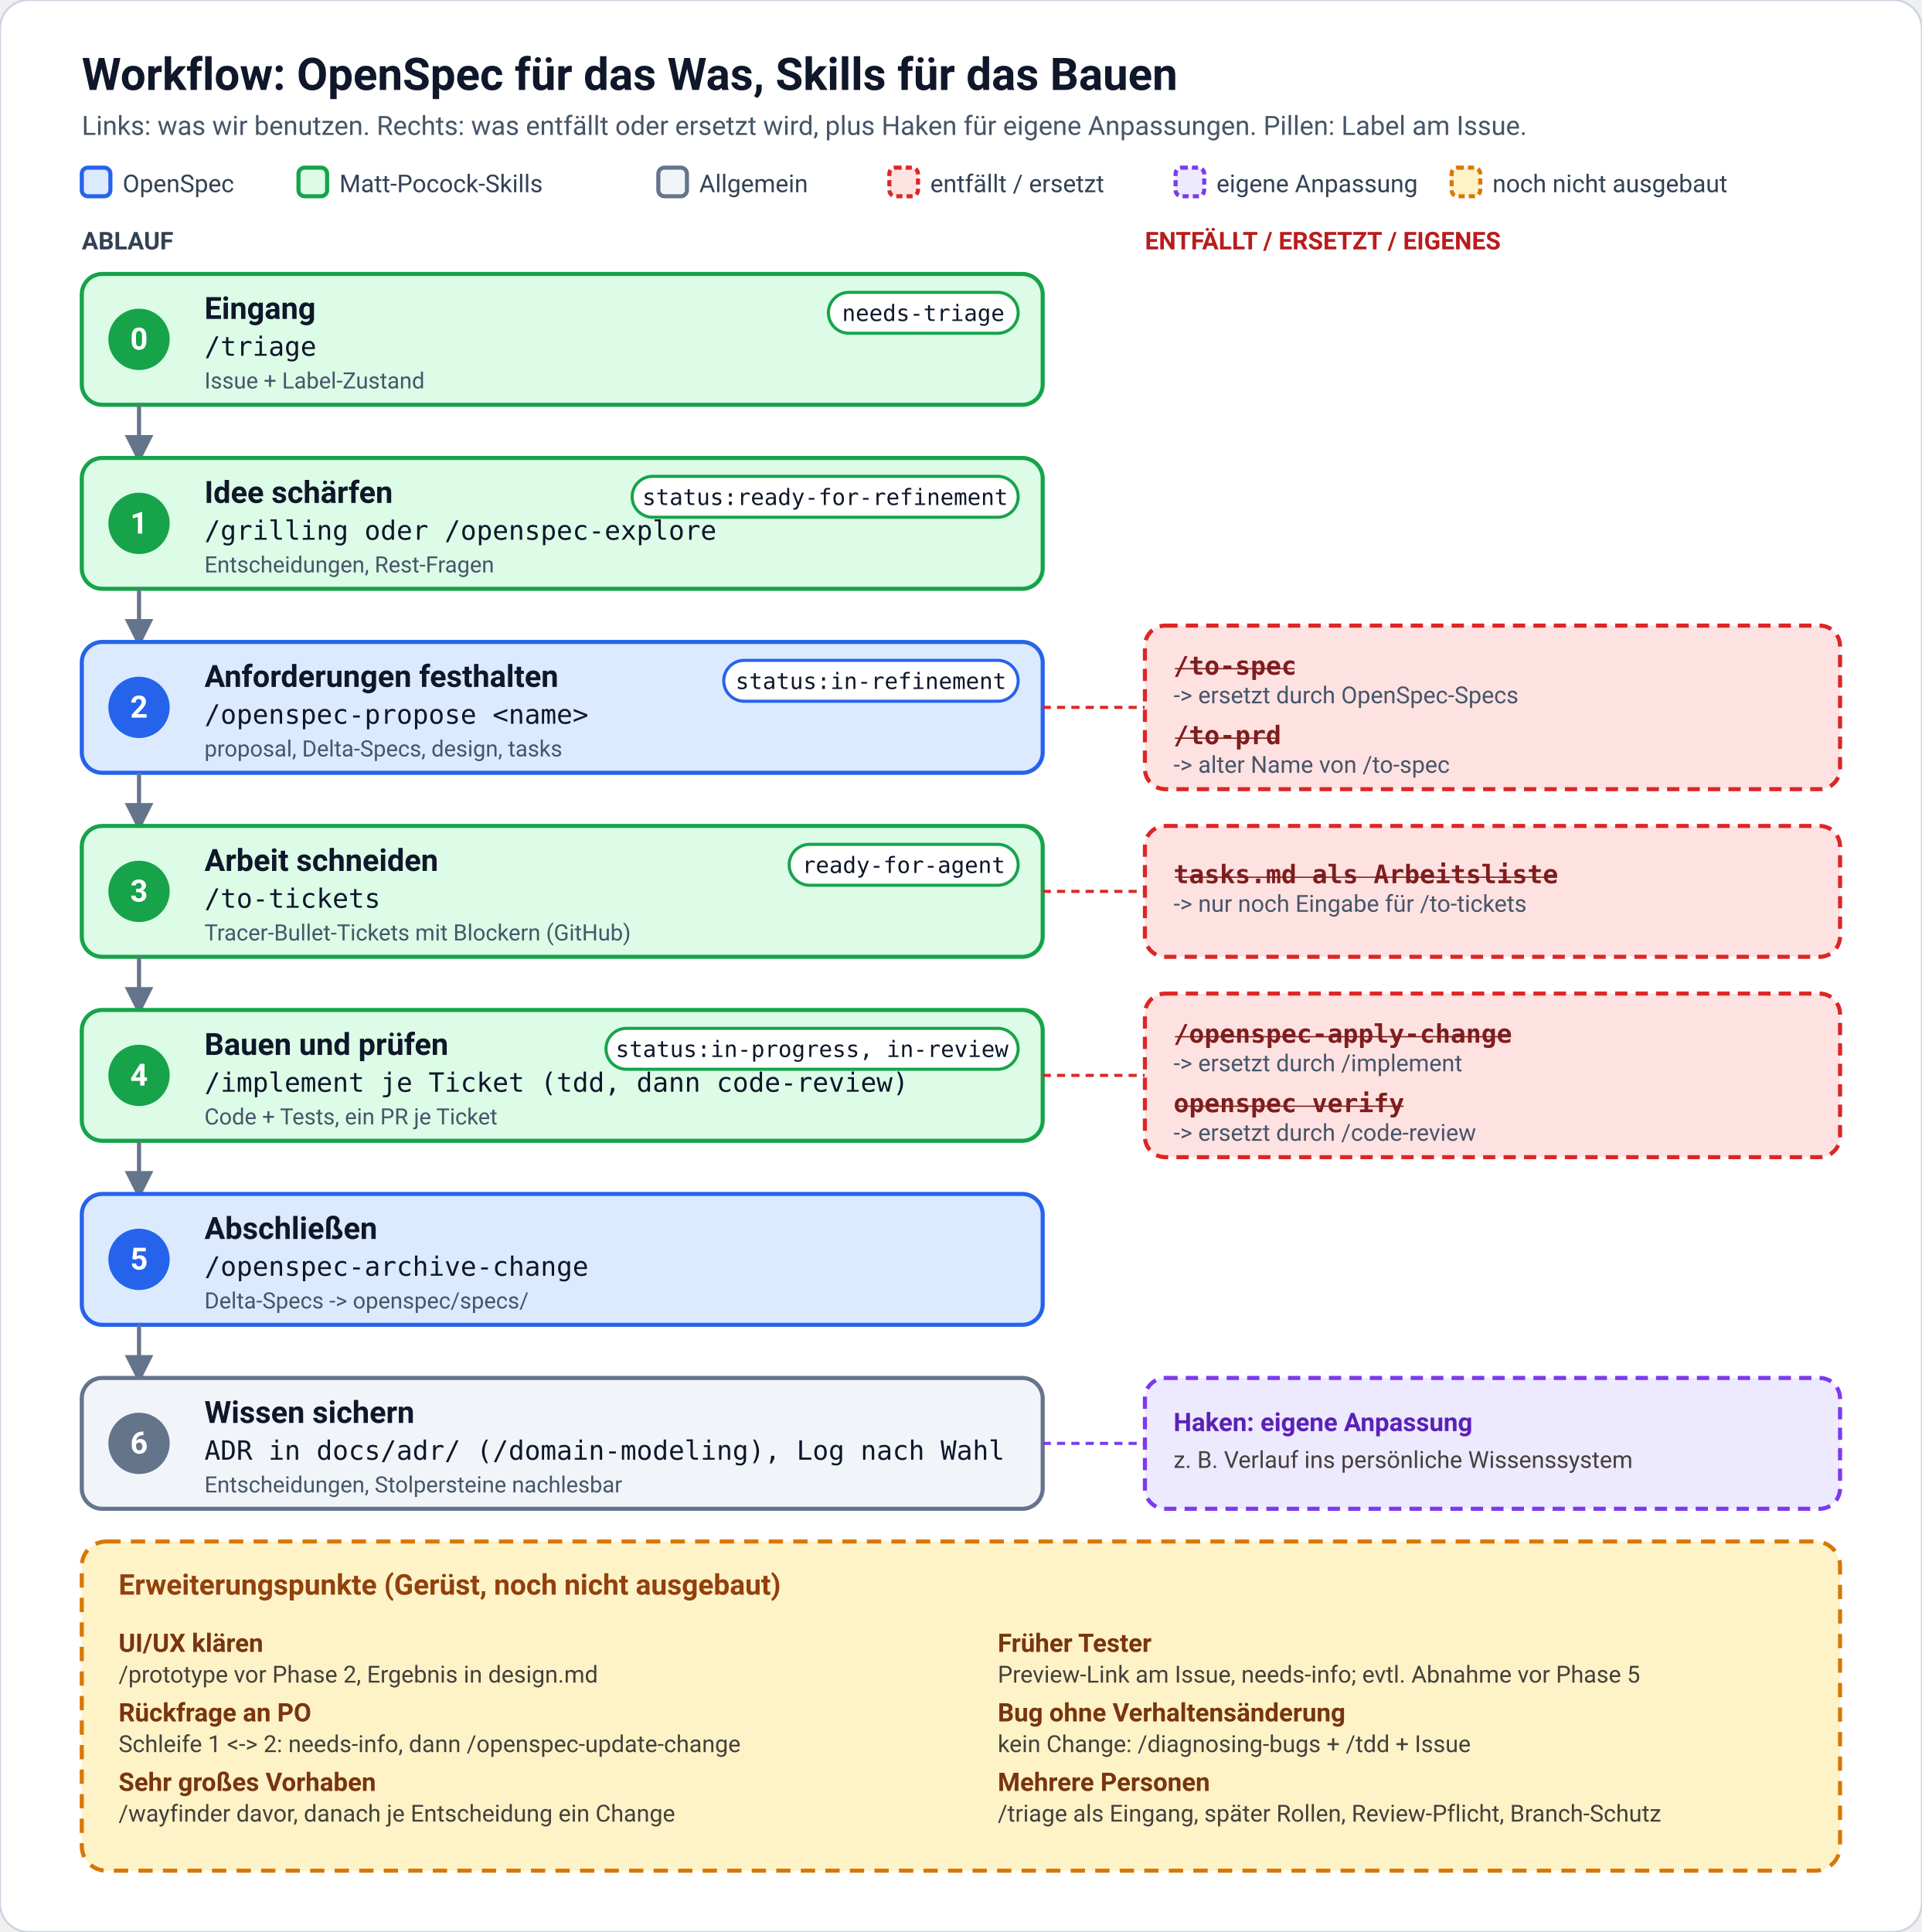
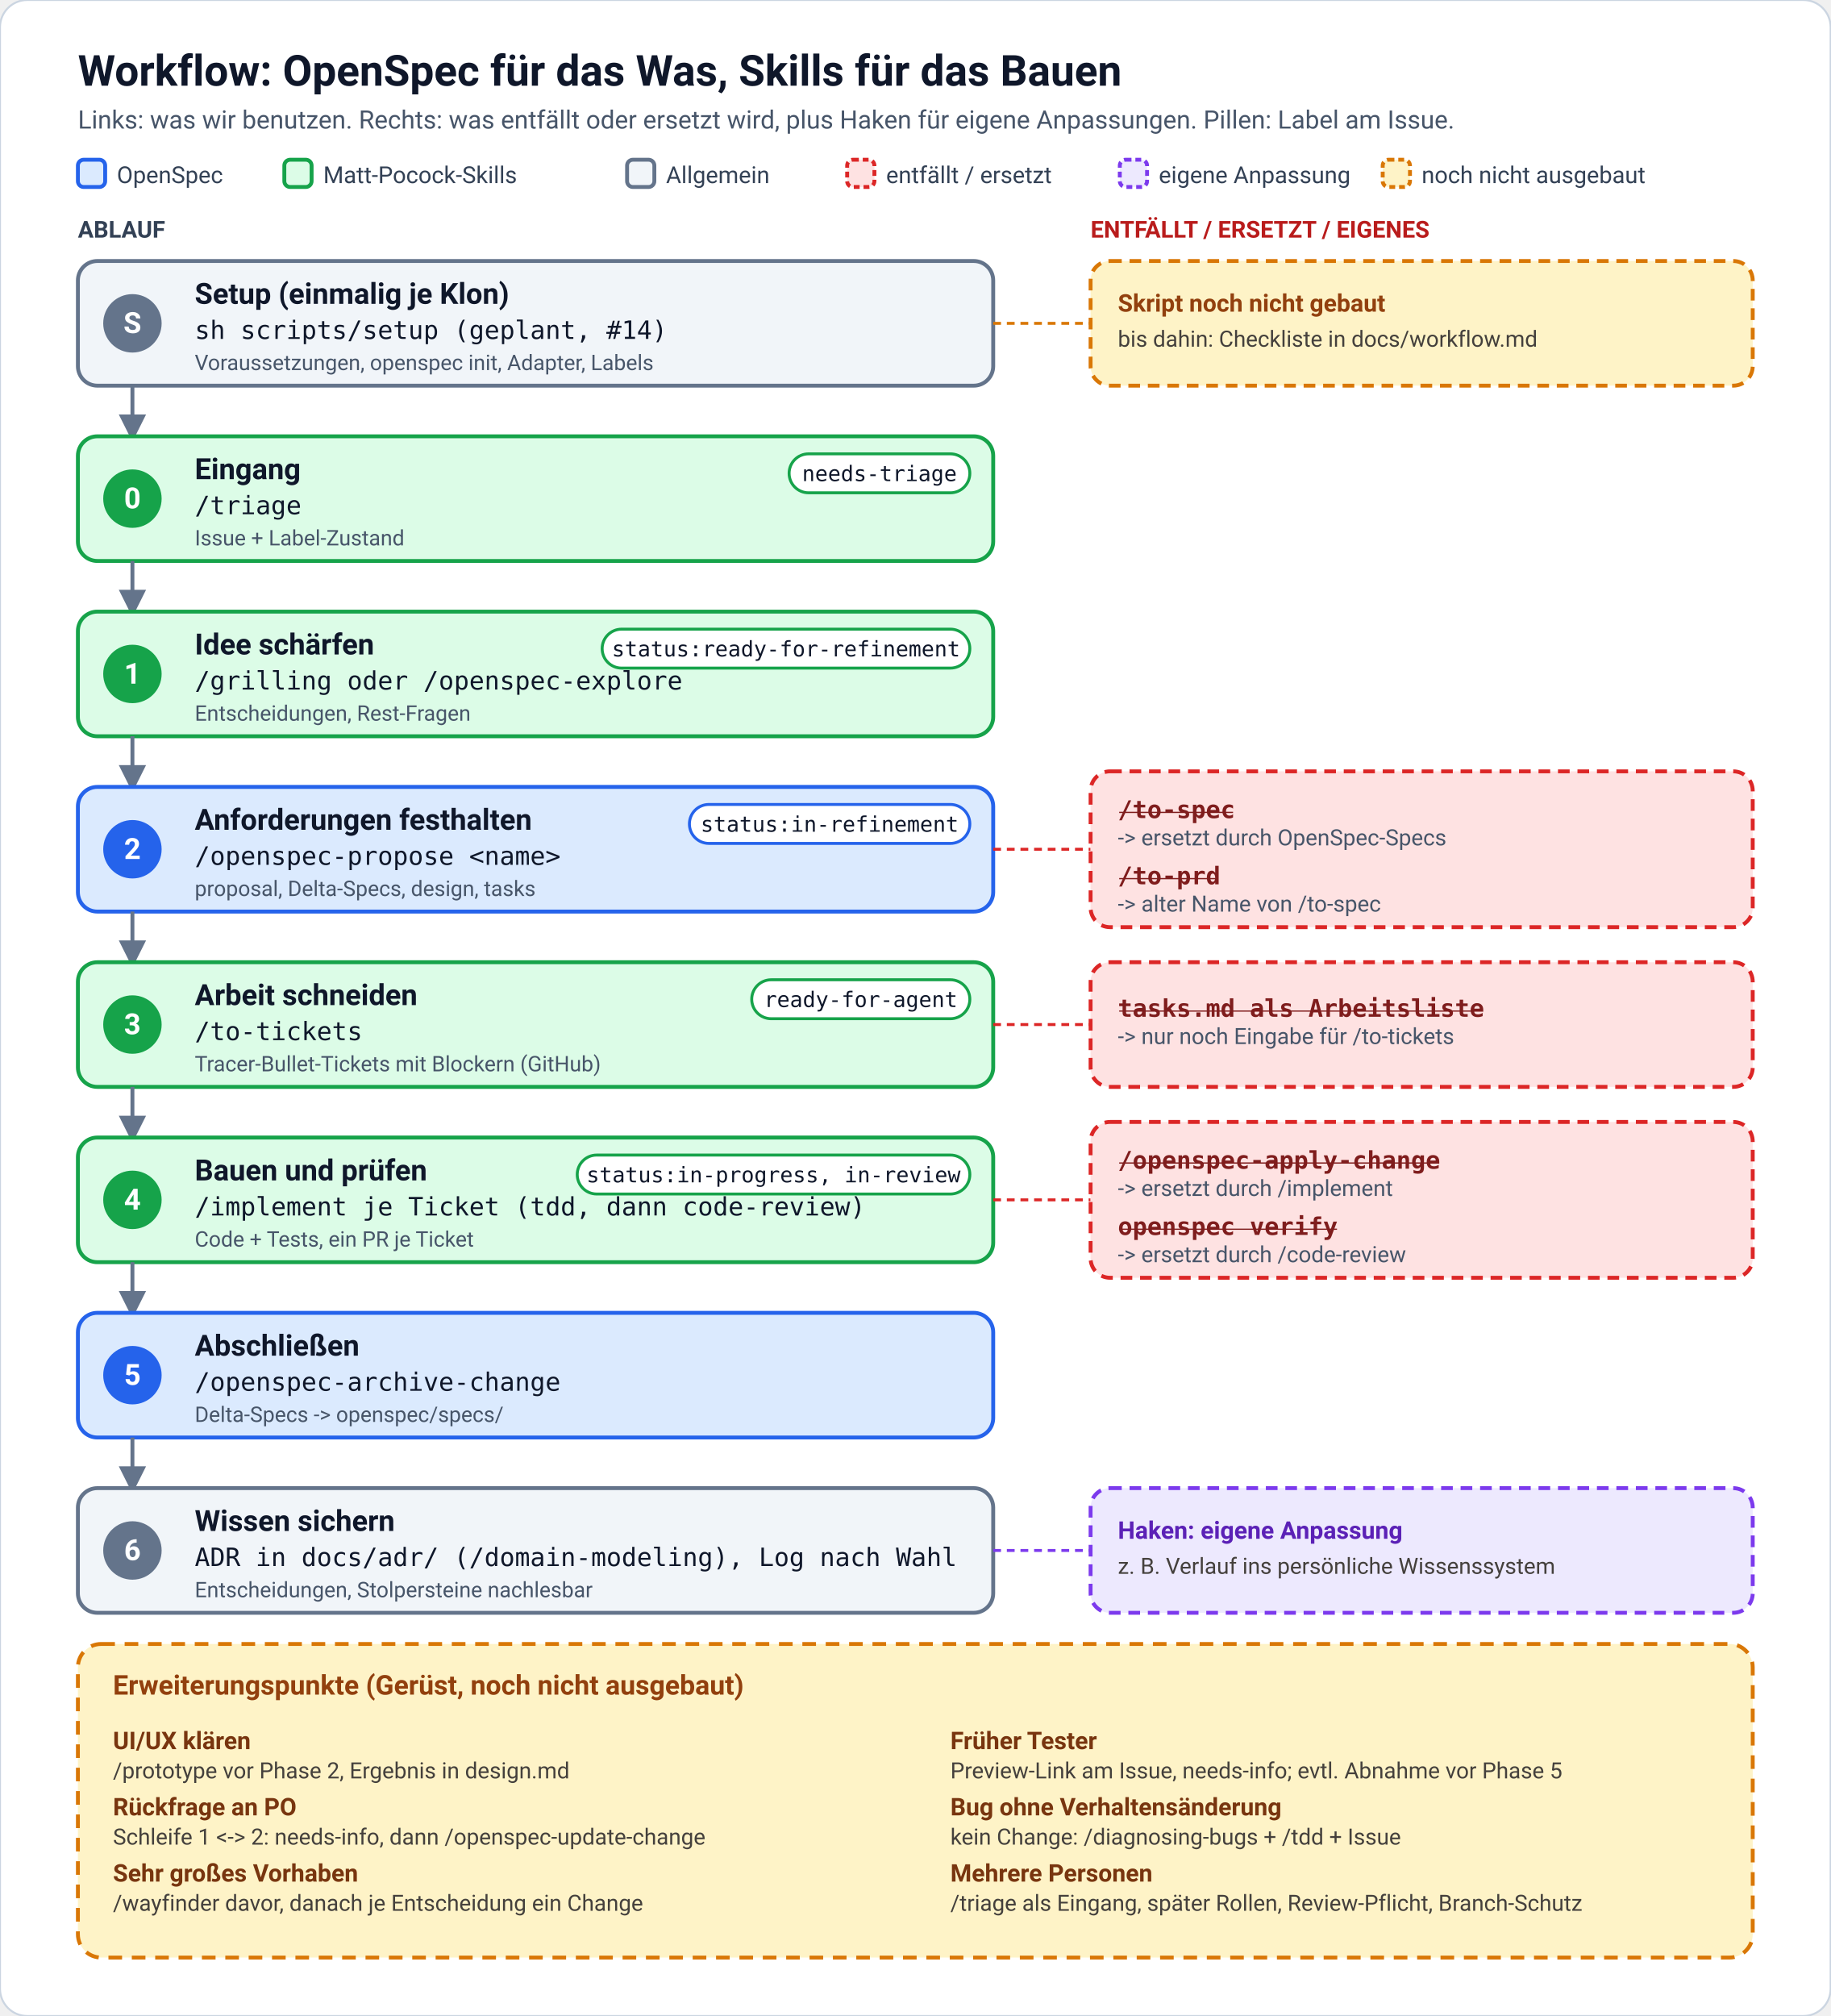
- <svg xmlns="http://www.w3.org/2000/svg" viewBox="0 0 940 945" width="940" height="945" font-family="system-ui,-apple-system,Segoe UI,Roboto,sans-serif" role="img" aria-label="Entwicklungs-Workflow mit OpenSpec, Matt-Pocock-Skills und GitHub">
+ <svg xmlns="http://www.w3.org/2000/svg" viewBox="0 0 940 1035" width="940" height="1035" font-family="system-ui,-apple-system,Segoe UI,Roboto,sans-serif" role="img" aria-label="Entwicklungs-Workflow mit OpenSpec, Matt-Pocock-Skills und GitHub">
  <defs>
    <marker id="a" viewBox="0 0 10 10" refX="8" refY="5" markerWidth="7" markerHeight="7" orient="auto">
      <path d="M0 0L10 5L0 10z" fill="#64748b" />
    </marker>
  </defs>
-   <rect width="940" height="945" rx="14" fill="#ffffff" stroke="#cbd5e1" />
+   <rect width="940" height="1035" rx="14" fill="#ffffff" stroke="#cbd5e1" />
  <text x="40" y="44" font-size="22" font-weight="700" fill="#0f172a">Workflow: OpenSpec für das Was, Skills für das Bauen</text>
  <text x="40" y="66" font-size="13" fill="#475569">Links: was wir benutzen. Rechts: was entfällt oder ersetzt wird, plus Haken für eigene Anpassungen. Pillen: Label am Issue.</text>
  <rect x="40" y="82" width="14" height="14" rx="3" fill="#dbeafe" stroke="#2563eb" stroke-width="2" />
  <text x="60" y="94" font-size="12" fill="#334155">OpenSpec</text>
  <rect x="146" y="82" width="14" height="14" rx="3" fill="#dcfce7" stroke="#16a34a" stroke-width="2" />
  <text x="166" y="94" font-size="12" fill="#334155">Matt-Pocock-Skills</text>
  <rect x="322" y="82" width="14" height="14" rx="3" fill="#f1f5f9" stroke="#64748b" stroke-width="2" />
  <text x="342" y="94" font-size="12" fill="#334155">Allgemein</text>
  <rect x="435" y="82" width="14" height="14" rx="3" fill="#fee2e2" stroke="#dc2626" stroke-width="2" stroke-dasharray="3 2" />
  <text x="455" y="94" font-size="12" fill="#334155">entfällt / ersetzt</text>
  <rect x="575" y="82" width="14" height="14" rx="3" fill="#ede9fe" stroke="#7c3aed" stroke-width="2" stroke-dasharray="3 2" />
  <text x="595" y="94" font-size="12" fill="#334155">eigene Anpassung</text>
  <rect x="710" y="82" width="14" height="14" rx="3" fill="#fef3c7" stroke="#d97706" stroke-width="2" stroke-dasharray="3 2" />
  <text x="730" y="94" font-size="12" fill="#334155">noch nicht ausgebaut</text>
  <text x="560" y="122" font-size="12" font-weight="700" fill="#b91c1c">ENTFÄLLT / ERSETZT / EIGENES</text>
  <text x="40" y="122" font-size="12" font-weight="700" fill="#334155">ABLAUF</text>
-   <rect x="40" y="134" width="470" height="64" rx="10" fill="#dcfce7" stroke="#16a34a" stroke-width="2" />
-   <circle cx="68" cy="166.0" r="15" fill="#16a34a" />
-   <text x="68" y="171.0" text-anchor="middle" font-size="15" font-weight="700" fill="#fff">0</text>
-   <text x="100" y="156" font-size="15" font-weight="700" fill="#0f172a">Eingang</text>
-   <text x="100" y="174" font-size="13" font-family="ui-monospace,SFMono-Regular,Menlo,monospace" fill="#0f172a">/triage</text>
-   <text x="100" y="190" font-size="11" fill="#475569">Issue + Label-Zustand</text>
-   <rect x="405.2" y="143" width="92.8" height="20" rx="10" fill="#ffffff" stroke="#16a34a" stroke-width="1.5" />
-   <text x="451.6" y="157" text-anchor="middle" font-size="11" font-family="ui-monospace,Menlo,monospace" fill="#0f172a">needs-triage</text>
+   <rect x="40" y="134" width="470" height="64" rx="10" fill="#f1f5f9" stroke="#64748b" stroke-width="2" />
+   <circle cx="68" cy="166.0" r="15" fill="#64748b" />
+   <text x="68" y="171.0" text-anchor="middle" font-size="15" font-weight="700" fill="#fff">S</text>
+   <text x="100" y="156" font-size="15" font-weight="700" fill="#0f172a">Setup (einmalig je Klon)</text>
+   <text x="100" y="174" font-size="13" font-family="ui-monospace,SFMono-Regular,Menlo,monospace" fill="#0f172a">sh scripts/setup  (geplant, #14)</text>
+   <text x="100" y="190" font-size="11" fill="#475569">Voraussetzungen, openspec init, Adapter, Labels</text>
  <line x1="68" y1="198" x2="68" y2="224" stroke="#64748b" stroke-width="2" marker-end="url(#a)" />
  <rect x="40" y="224" width="470" height="64" rx="10" fill="#dcfce7" stroke="#16a34a" stroke-width="2" />
  <circle cx="68" cy="256.0" r="15" fill="#16a34a" />
-   <text x="68" y="261.0" text-anchor="middle" font-size="15" font-weight="700" fill="#fff">1</text>
-   <text x="100" y="246" font-size="15" font-weight="700" fill="#0f172a">Idee schärfen</text>
-   <text x="100" y="264" font-size="13" font-family="ui-monospace,SFMono-Regular,Menlo,monospace" fill="#0f172a">/grilling  oder  /openspec-explore</text>
-   <text x="100" y="280" font-size="11" fill="#475569">Entscheidungen, Rest-Fragen</text>
-   <rect x="309.2" y="233" width="188.8" height="20" rx="10" fill="#ffffff" stroke="#16a34a" stroke-width="1.5" />
-   <text x="403.6" y="247" text-anchor="middle" font-size="11" font-family="ui-monospace,Menlo,monospace" fill="#0f172a">status:ready-for-refinement</text>
+   <text x="68" y="261.0" text-anchor="middle" font-size="15" font-weight="700" fill="#fff">0</text>
+   <text x="100" y="246" font-size="15" font-weight="700" fill="#0f172a">Eingang</text>
+   <text x="100" y="264" font-size="13" font-family="ui-monospace,SFMono-Regular,Menlo,monospace" fill="#0f172a">/triage</text>
+   <text x="100" y="280" font-size="11" fill="#475569">Issue + Label-Zustand</text>
+   <rect x="405.2" y="233" width="92.8" height="20" rx="10" fill="#ffffff" stroke="#16a34a" stroke-width="1.5" />
+   <text x="451.6" y="247" text-anchor="middle" font-size="11" font-family="ui-monospace,Menlo,monospace" fill="#0f172a">needs-triage</text>
  <line x1="68" y1="288" x2="68" y2="314" stroke="#64748b" stroke-width="2" marker-end="url(#a)" />
-   <rect x="40" y="314" width="470" height="64" rx="10" fill="#dbeafe" stroke="#2563eb" stroke-width="2" />
-   <circle cx="68" cy="346.0" r="15" fill="#2563eb" />
-   <text x="68" y="351.0" text-anchor="middle" font-size="15" font-weight="700" fill="#fff">2</text>
-   <text x="100" y="336" font-size="15" font-weight="700" fill="#0f172a">Anforderungen festhalten</text>
-   <text x="100" y="354" font-size="13" font-family="ui-monospace,SFMono-Regular,Menlo,monospace" fill="#0f172a">/openspec-propose &lt;name&gt;</text>
-   <text x="100" y="370" font-size="11" fill="#475569">proposal, Delta-Specs, design, tasks</text>
-   <rect x="354.0" y="323" width="144.0" height="20" rx="10" fill="#ffffff" stroke="#2563eb" stroke-width="1.5" />
-   <text x="426.0" y="337" text-anchor="middle" font-size="11" font-family="ui-monospace,Menlo,monospace" fill="#0f172a">status:in-refinement</text>
+   <rect x="40" y="314" width="470" height="64" rx="10" fill="#dcfce7" stroke="#16a34a" stroke-width="2" />
+   <circle cx="68" cy="346.0" r="15" fill="#16a34a" />
+   <text x="68" y="351.0" text-anchor="middle" font-size="15" font-weight="700" fill="#fff">1</text>
+   <text x="100" y="336" font-size="15" font-weight="700" fill="#0f172a">Idee schärfen</text>
+   <text x="100" y="354" font-size="13" font-family="ui-monospace,SFMono-Regular,Menlo,monospace" fill="#0f172a">/grilling  oder  /openspec-explore</text>
+   <text x="100" y="370" font-size="11" fill="#475569">Entscheidungen, Rest-Fragen</text>
+   <rect x="309.2" y="323" width="188.8" height="20" rx="10" fill="#ffffff" stroke="#16a34a" stroke-width="1.5" />
+   <text x="403.6" y="337" text-anchor="middle" font-size="11" font-family="ui-monospace,Menlo,monospace" fill="#0f172a">status:ready-for-refinement</text>
  <line x1="68" y1="378" x2="68" y2="404" stroke="#64748b" stroke-width="2" marker-end="url(#a)" />
-   <line x1="510" y1="346.0" x2="560" y2="346.0" stroke="#dc2626" stroke-width="1.5" stroke-dasharray="4 3" />
-   <rect x="560" y="306.0" width="340" height="80" rx="10" fill="#fee2e2" stroke="#dc2626" stroke-width="2" stroke-dasharray="6 4" />
-   <text x="574" y="330.0" font-size="12.5" fill="#7f1d1d">
+   <rect x="40" y="404" width="470" height="64" rx="10" fill="#dbeafe" stroke="#2563eb" stroke-width="2" />
+   <circle cx="68" cy="436.0" r="15" fill="#2563eb" />
+   <text x="68" y="441.0" text-anchor="middle" font-size="15" font-weight="700" fill="#fff">2</text>
+   <text x="100" y="426" font-size="15" font-weight="700" fill="#0f172a">Anforderungen festhalten</text>
+   <text x="100" y="444" font-size="13" font-family="ui-monospace,SFMono-Regular,Menlo,monospace" fill="#0f172a">/openspec-propose &lt;name&gt;</text>
+   <text x="100" y="460" font-size="11" fill="#475569">proposal, Delta-Specs, design, tasks</text>
+   <rect x="354.0" y="413" width="144.0" height="20" rx="10" fill="#ffffff" stroke="#2563eb" stroke-width="1.5" />
+   <text x="426.0" y="427" text-anchor="middle" font-size="11" font-family="ui-monospace,Menlo,monospace" fill="#0f172a">status:in-refinement</text>
+   <line x1="68" y1="468" x2="68" y2="494" stroke="#64748b" stroke-width="2" marker-end="url(#a)" />
+   <line x1="510" y1="436.0" x2="560" y2="436.0" stroke="#dc2626" stroke-width="1.5" stroke-dasharray="4 3" />
+   <rect x="560" y="396.0" width="340" height="80" rx="10" fill="#fee2e2" stroke="#dc2626" stroke-width="2" stroke-dasharray="6 4" />
+   <text x="574" y="420.0" font-size="12.5" fill="#7f1d1d">
    <tspan font-family="ui-monospace,Menlo,monospace" text-decoration="line-through" font-weight="700">/to-spec</tspan>
  </text>
-   <text x="574" y="344.0" font-size="11.5" fill="#475569">-&gt; ersetzt durch OpenSpec-Specs</text>
-   <text x="574" y="364.0" font-size="12.5" fill="#7f1d1d">
+   <text x="574" y="434.0" font-size="11.5" fill="#475569">-&gt; ersetzt durch OpenSpec-Specs</text>
+   <text x="574" y="454.0" font-size="12.5" fill="#7f1d1d">
    <tspan font-family="ui-monospace,Menlo,monospace" text-decoration="line-through" font-weight="700">/to-prd</tspan>
  </text>
-   <text x="574" y="378.0" font-size="11.5" fill="#475569">-&gt; alter Name von /to-spec</text>
-   <rect x="40" y="404" width="470" height="64" rx="10" fill="#dcfce7" stroke="#16a34a" stroke-width="2" />
-   <circle cx="68" cy="436.0" r="15" fill="#16a34a" />
-   <text x="68" y="441.0" text-anchor="middle" font-size="15" font-weight="700" fill="#fff">3</text>
-   <text x="100" y="426" font-size="15" font-weight="700" fill="#0f172a">Arbeit schneiden</text>
-   <text x="100" y="444" font-size="13" font-family="ui-monospace,SFMono-Regular,Menlo,monospace" fill="#0f172a">/to-tickets</text>
-   <text x="100" y="460" font-size="11" fill="#475569">Tracer-Bullet-Tickets mit Blockern (GitHub)</text>
-   <rect x="386.0" y="413" width="112.0" height="20" rx="10" fill="#ffffff" stroke="#16a34a" stroke-width="1.5" />
-   <text x="442.0" y="427" text-anchor="middle" font-size="11" font-family="ui-monospace,Menlo,monospace" fill="#0f172a">ready-for-agent</text>
-   <line x1="68" y1="468" x2="68" y2="494" stroke="#64748b" stroke-width="2" marker-end="url(#a)" />
-   <line x1="510" y1="436.0" x2="560" y2="436.0" stroke="#dc2626" stroke-width="1.5" stroke-dasharray="4 3" />
-   <rect x="560" y="404.0" width="340" height="64" rx="10" fill="#fee2e2" stroke="#dc2626" stroke-width="2" stroke-dasharray="6 4" />
-   <text x="574" y="432" font-size="12.5" fill="#7f1d1d">
+   <text x="574" y="468.0" font-size="11.5" fill="#475569">-&gt; alter Name von /to-spec</text>
+   <rect x="40" y="494" width="470" height="64" rx="10" fill="#dcfce7" stroke="#16a34a" stroke-width="2" />
+   <circle cx="68" cy="526.0" r="15" fill="#16a34a" />
+   <text x="68" y="531.0" text-anchor="middle" font-size="15" font-weight="700" fill="#fff">3</text>
+   <text x="100" y="516" font-size="15" font-weight="700" fill="#0f172a">Arbeit schneiden</text>
+   <text x="100" y="534" font-size="13" font-family="ui-monospace,SFMono-Regular,Menlo,monospace" fill="#0f172a">/to-tickets</text>
+   <text x="100" y="550" font-size="11" fill="#475569">Tracer-Bullet-Tickets mit Blockern (GitHub)</text>
+   <rect x="386.0" y="503" width="112.0" height="20" rx="10" fill="#ffffff" stroke="#16a34a" stroke-width="1.5" />
+   <text x="442.0" y="517" text-anchor="middle" font-size="11" font-family="ui-monospace,Menlo,monospace" fill="#0f172a">ready-for-agent</text>
+   <line x1="68" y1="558" x2="68" y2="584" stroke="#64748b" stroke-width="2" marker-end="url(#a)" />
+   <line x1="510" y1="526.0" x2="560" y2="526.0" stroke="#dc2626" stroke-width="1.5" stroke-dasharray="4 3" />
+   <rect x="560" y="494.0" width="340" height="64" rx="10" fill="#fee2e2" stroke="#dc2626" stroke-width="2" stroke-dasharray="6 4" />
+   <text x="574" y="522" font-size="12.5" fill="#7f1d1d">
    <tspan font-family="ui-monospace,Menlo,monospace" text-decoration="line-through" font-weight="700">tasks.md als Arbeitsliste</tspan>
  </text>
-   <text x="574" y="446" font-size="11.5" fill="#475569">-&gt; nur noch Eingabe für /to-tickets</text>
-   <rect x="40" y="494" width="470" height="64" rx="10" fill="#dcfce7" stroke="#16a34a" stroke-width="2" />
-   <circle cx="68" cy="526.0" r="15" fill="#16a34a" />
-   <text x="68" y="531.0" text-anchor="middle" font-size="15" font-weight="700" fill="#fff">4</text>
-   <text x="100" y="516" font-size="15" font-weight="700" fill="#0f172a">Bauen und prüfen</text>
-   <text x="100" y="534" font-size="13" font-family="ui-monospace,SFMono-Regular,Menlo,monospace" fill="#0f172a">/implement je Ticket  (tdd, dann code-review)</text>
-   <text x="100" y="550" font-size="11" fill="#475569">Code + Tests, ein PR je Ticket</text>
-   <rect x="296.4" y="503" width="201.6" height="20" rx="10" fill="#ffffff" stroke="#16a34a" stroke-width="1.5" />
-   <text x="397.2" y="517" text-anchor="middle" font-size="11" font-family="ui-monospace,Menlo,monospace" fill="#0f172a">status:in-progress, in-review</text>
-   <line x1="68" y1="558" x2="68" y2="584" stroke="#64748b" stroke-width="2" marker-end="url(#a)" />
-   <line x1="510" y1="526.0" x2="560" y2="526.0" stroke="#dc2626" stroke-width="1.5" stroke-dasharray="4 3" />
-   <rect x="560" y="486.0" width="340" height="80" rx="10" fill="#fee2e2" stroke="#dc2626" stroke-width="2" stroke-dasharray="6 4" />
-   <text x="574" y="510.0" font-size="12.5" fill="#7f1d1d">
+   <text x="574" y="536" font-size="11.5" fill="#475569">-&gt; nur noch Eingabe für /to-tickets</text>
+   <rect x="40" y="584" width="470" height="64" rx="10" fill="#dcfce7" stroke="#16a34a" stroke-width="2" />
+   <circle cx="68" cy="616.0" r="15" fill="#16a34a" />
+   <text x="68" y="621.0" text-anchor="middle" font-size="15" font-weight="700" fill="#fff">4</text>
+   <text x="100" y="606" font-size="15" font-weight="700" fill="#0f172a">Bauen und prüfen</text>
+   <text x="100" y="624" font-size="13" font-family="ui-monospace,SFMono-Regular,Menlo,monospace" fill="#0f172a">/implement je Ticket  (tdd, dann code-review)</text>
+   <text x="100" y="640" font-size="11" fill="#475569">Code + Tests, ein PR je Ticket</text>
+   <rect x="296.4" y="593" width="201.6" height="20" rx="10" fill="#ffffff" stroke="#16a34a" stroke-width="1.5" />
+   <text x="397.2" y="607" text-anchor="middle" font-size="11" font-family="ui-monospace,Menlo,monospace" fill="#0f172a">status:in-progress, in-review</text>
+   <line x1="68" y1="648" x2="68" y2="674" stroke="#64748b" stroke-width="2" marker-end="url(#a)" />
+   <line x1="510" y1="616.0" x2="560" y2="616.0" stroke="#dc2626" stroke-width="1.5" stroke-dasharray="4 3" />
+   <rect x="560" y="576.0" width="340" height="80" rx="10" fill="#fee2e2" stroke="#dc2626" stroke-width="2" stroke-dasharray="6 4" />
+   <text x="574" y="600.0" font-size="12.5" fill="#7f1d1d">
    <tspan font-family="ui-monospace,Menlo,monospace" text-decoration="line-through" font-weight="700">/openspec-apply-change</tspan>
  </text>
-   <text x="574" y="524.0" font-size="11.5" fill="#475569">-&gt; ersetzt durch /implement</text>
-   <text x="574" y="544.0" font-size="12.5" fill="#7f1d1d">
+   <text x="574" y="614.0" font-size="11.5" fill="#475569">-&gt; ersetzt durch /implement</text>
+   <text x="574" y="634.0" font-size="12.5" fill="#7f1d1d">
    <tspan font-family="ui-monospace,Menlo,monospace" text-decoration="line-through" font-weight="700">openspec verify</tspan>
  </text>
-   <text x="574" y="558.0" font-size="11.5" fill="#475569">-&gt; ersetzt durch /code-review</text>
-   <rect x="40" y="584" width="470" height="64" rx="10" fill="#dbeafe" stroke="#2563eb" stroke-width="2" />
-   <circle cx="68" cy="616.0" r="15" fill="#2563eb" />
-   <text x="68" y="621.0" text-anchor="middle" font-size="15" font-weight="700" fill="#fff">5</text>
-   <text x="100" y="606" font-size="15" font-weight="700" fill="#0f172a">Abschließen</text>
-   <text x="100" y="624" font-size="13" font-family="ui-monospace,SFMono-Regular,Menlo,monospace" fill="#0f172a">/openspec-archive-change</text>
-   <text x="100" y="640" font-size="11" fill="#475569">Delta-Specs -&gt; openspec/specs/</text>
-   <line x1="68" y1="648" x2="68" y2="674" stroke="#64748b" stroke-width="2" marker-end="url(#a)" />
-   <rect x="40" y="674" width="470" height="64" rx="10" fill="#f1f5f9" stroke="#64748b" stroke-width="2" />
-   <circle cx="68" cy="706.0" r="15" fill="#64748b" />
-   <text x="68" y="711.0" text-anchor="middle" font-size="15" font-weight="700" fill="#fff">6</text>
-   <text x="100" y="696" font-size="15" font-weight="700" fill="#0f172a">Wissen sichern</text>
-   <text x="100" y="714" font-size="13" font-family="ui-monospace,SFMono-Regular,Menlo,monospace" fill="#0f172a">ADR in docs/adr/ (/domain-modeling), Log nach Wahl</text>
-   <text x="100" y="730" font-size="11" fill="#475569">Entscheidungen, Stolpersteine nachlesbar</text>
-   <line x1="510" y1="706.0" x2="560" y2="706.0" stroke="#7c3aed" stroke-width="1.5" stroke-dasharray="4 3" />
-   <rect x="560" y="674" width="340" height="64" rx="10" fill="#ede9fe" stroke="#7c3aed" stroke-width="2" stroke-dasharray="6 4" />
-   <text x="574" y="700" font-size="12.5" font-weight="700" fill="#5b21b6">Haken: eigene Anpassung</text>
-   <text x="574" y="718" font-size="11.5" fill="#44403c">z. B. Verlauf ins persönliche Wissenssystem</text>
-   <rect x="40" y="754" width="860" height="161" rx="12" fill="#fef3c7" stroke="#d97706" stroke-width="2" stroke-dasharray="7 5" />
-   <text x="58" y="780" font-size="14" font-weight="700" fill="#92400e">Erweiterungspunkte (Gerüst, noch nicht ausgebaut)</text>
-   <text x="58" y="808" font-size="12.5" font-weight="700" fill="#78350f">UI/UX klären</text>
-   <text x="58" y="823" font-size="11.5" fill="#44403c">/prototype vor Phase 2, Ergebnis in design.md</text>
-   <text x="488" y="808" font-size="12.5" font-weight="700" fill="#78350f">Früher Tester</text>
-   <text x="488" y="823" font-size="11.5" fill="#44403c">Preview-Link am Issue, needs-info; evtl. Abnahme vor Phase 5</text>
-   <text x="58" y="842" font-size="12.5" font-weight="700" fill="#78350f">Rückfrage an PO</text>
-   <text x="58" y="857" font-size="11.5" fill="#44403c">Schleife 1 &lt;-&gt; 2: needs-info, dann /openspec-update-change</text>
-   <text x="488" y="842" font-size="12.5" font-weight="700" fill="#78350f">Bug ohne Verhaltensänderung</text>
-   <text x="488" y="857" font-size="11.5" fill="#44403c">kein Change: /diagnosing-bugs + /tdd + Issue</text>
-   <text x="58" y="876" font-size="12.5" font-weight="700" fill="#78350f">Sehr großes Vorhaben</text>
-   <text x="58" y="891" font-size="11.5" fill="#44403c">/wayfinder davor, danach je Entscheidung ein Change</text>
-   <text x="488" y="876" font-size="12.5" font-weight="700" fill="#78350f">Mehrere Personen</text>
-   <text x="488" y="891" font-size="11.5" fill="#44403c">/triage als Eingang, später Rollen, Review-Pflicht, Branch-Schutz</text>
+   <text x="574" y="648.0" font-size="11.5" fill="#475569">-&gt; ersetzt durch /code-review</text>
+   <rect x="40" y="674" width="470" height="64" rx="10" fill="#dbeafe" stroke="#2563eb" stroke-width="2" />
+   <circle cx="68" cy="706.0" r="15" fill="#2563eb" />
+   <text x="68" y="711.0" text-anchor="middle" font-size="15" font-weight="700" fill="#fff">5</text>
+   <text x="100" y="696" font-size="15" font-weight="700" fill="#0f172a">Abschließen</text>
+   <text x="100" y="714" font-size="13" font-family="ui-monospace,SFMono-Regular,Menlo,monospace" fill="#0f172a">/openspec-archive-change</text>
+   <text x="100" y="730" font-size="11" fill="#475569">Delta-Specs -&gt; openspec/specs/</text>
+   <line x1="68" y1="738" x2="68" y2="764" stroke="#64748b" stroke-width="2" marker-end="url(#a)" />
+   <rect x="40" y="764" width="470" height="64" rx="10" fill="#f1f5f9" stroke="#64748b" stroke-width="2" />
+   <circle cx="68" cy="796.0" r="15" fill="#64748b" />
+   <text x="68" y="801.0" text-anchor="middle" font-size="15" font-weight="700" fill="#fff">6</text>
+   <text x="100" y="786" font-size="15" font-weight="700" fill="#0f172a">Wissen sichern</text>
+   <text x="100" y="804" font-size="13" font-family="ui-monospace,SFMono-Regular,Menlo,monospace" fill="#0f172a">ADR in docs/adr/ (/domain-modeling), Log nach Wahl</text>
+   <text x="100" y="820" font-size="11" fill="#475569">Entscheidungen, Stolpersteine nachlesbar</text>
+   <line x1="510" y1="796.0" x2="560" y2="796.0" stroke="#7c3aed" stroke-width="1.5" stroke-dasharray="4 3" />
+   <rect x="560" y="764" width="340" height="64" rx="10" fill="#ede9fe" stroke="#7c3aed" stroke-width="2" stroke-dasharray="6 4" />
+   <text x="574" y="790" font-size="12.5" font-weight="700" fill="#5b21b6">Haken: eigene Anpassung</text>
+   <text x="574" y="808" font-size="11.5" fill="#44403c">z. B. Verlauf ins persönliche Wissenssystem</text>
+   <line x1="510" y1="166.0" x2="560" y2="166.0" stroke="#d97706" stroke-width="1.5" stroke-dasharray="4 3" />
+   <rect x="560" y="134" width="340" height="64" rx="10" fill="#fef3c7" stroke="#d97706" stroke-width="2" stroke-dasharray="6 4" />
+   <text x="574" y="160" font-size="12.5" font-weight="700" fill="#92400e">Skript noch nicht gebaut</text>
+   <text x="574" y="178" font-size="11.5" fill="#44403c">bis dahin: Checkliste in docs/workflow.md</text>
+   <rect x="40" y="844" width="860" height="161" rx="12" fill="#fef3c7" stroke="#d97706" stroke-width="2" stroke-dasharray="7 5" />
+   <text x="58" y="870" font-size="14" font-weight="700" fill="#92400e">Erweiterungspunkte (Gerüst, noch nicht ausgebaut)</text>
+   <text x="58" y="898" font-size="12.5" font-weight="700" fill="#78350f">UI/UX klären</text>
+   <text x="58" y="913" font-size="11.5" fill="#44403c">/prototype vor Phase 2, Ergebnis in design.md</text>
+   <text x="488" y="898" font-size="12.5" font-weight="700" fill="#78350f">Früher Tester</text>
+   <text x="488" y="913" font-size="11.5" fill="#44403c">Preview-Link am Issue, needs-info; evtl. Abnahme vor Phase 5</text>
+   <text x="58" y="932" font-size="12.5" font-weight="700" fill="#78350f">Rückfrage an PO</text>
+   <text x="58" y="947" font-size="11.5" fill="#44403c">Schleife 1 &lt;-&gt; 2: needs-info, dann /openspec-update-change</text>
+   <text x="488" y="932" font-size="12.5" font-weight="700" fill="#78350f">Bug ohne Verhaltensänderung</text>
+   <text x="488" y="947" font-size="11.5" fill="#44403c">kein Change: /diagnosing-bugs + /tdd + Issue</text>
+   <text x="58" y="966" font-size="12.5" font-weight="700" fill="#78350f">Sehr großes Vorhaben</text>
+   <text x="58" y="981" font-size="11.5" fill="#44403c">/wayfinder davor, danach je Entscheidung ein Change</text>
+   <text x="488" y="966" font-size="12.5" font-weight="700" fill="#78350f">Mehrere Personen</text>
+   <text x="488" y="981" font-size="11.5" fill="#44403c">/triage als Eingang, später Rollen, Review-Pflicht, Branch-Schutz</text>
</svg>
